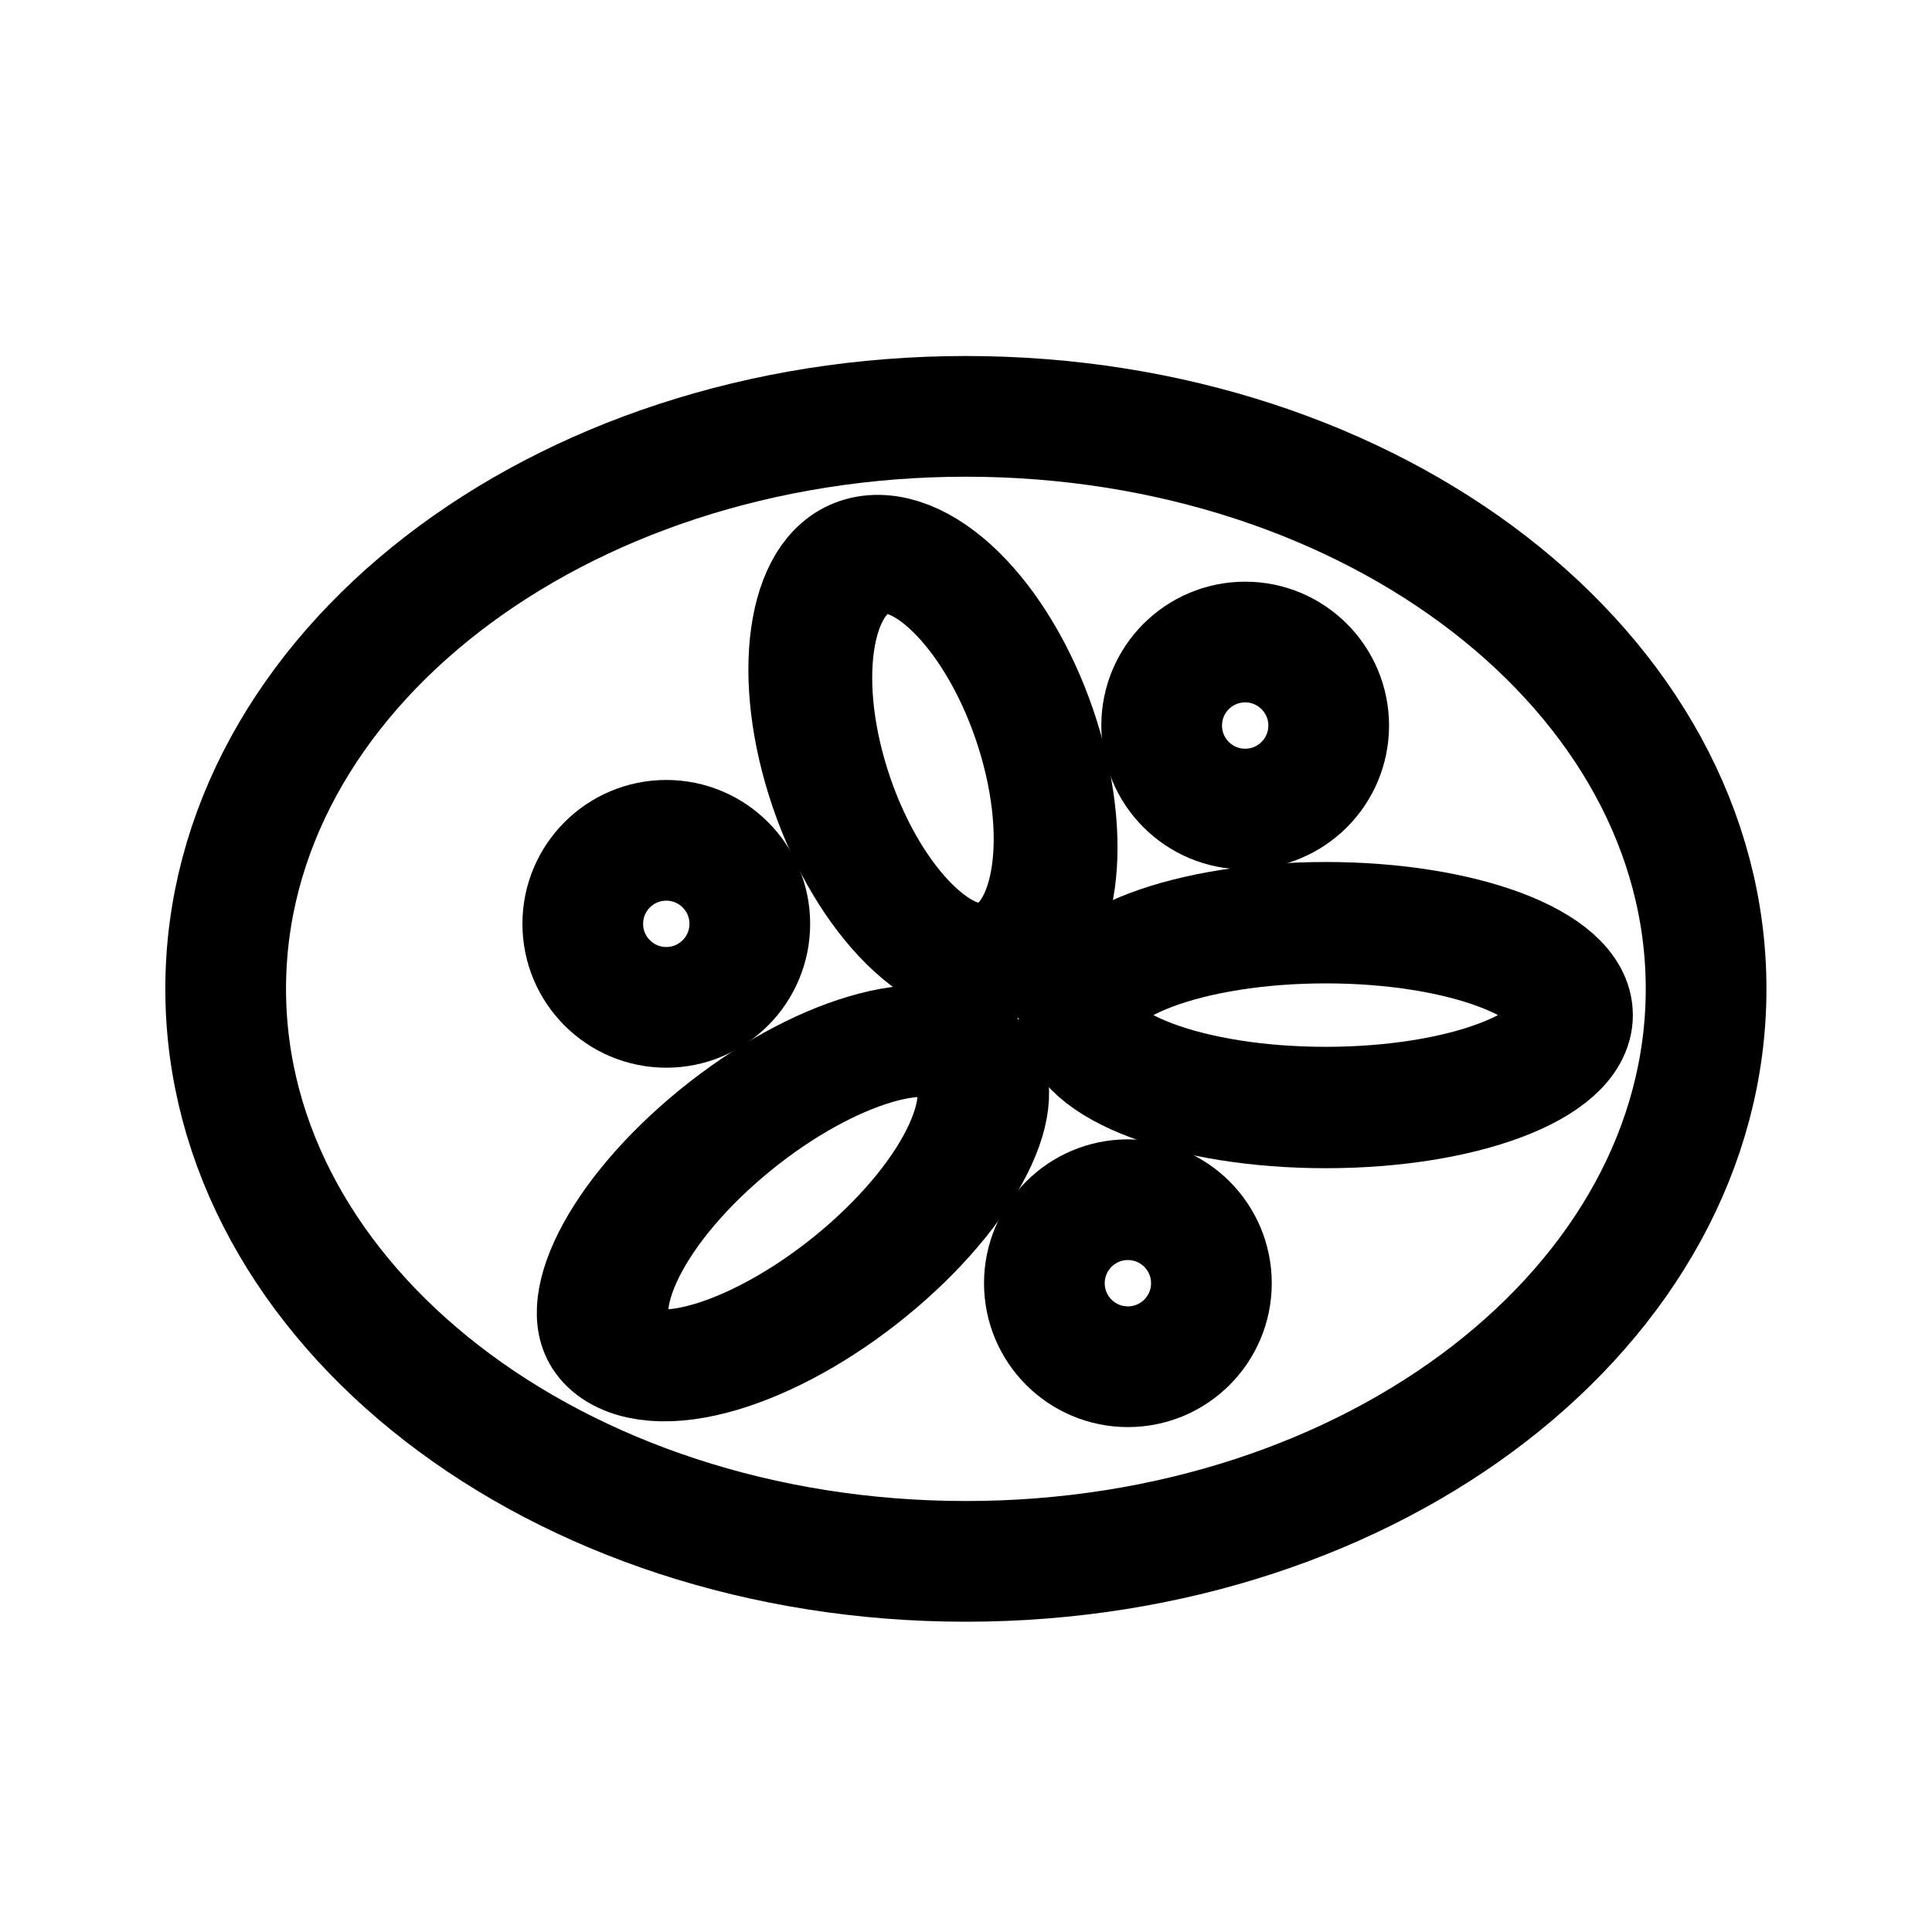
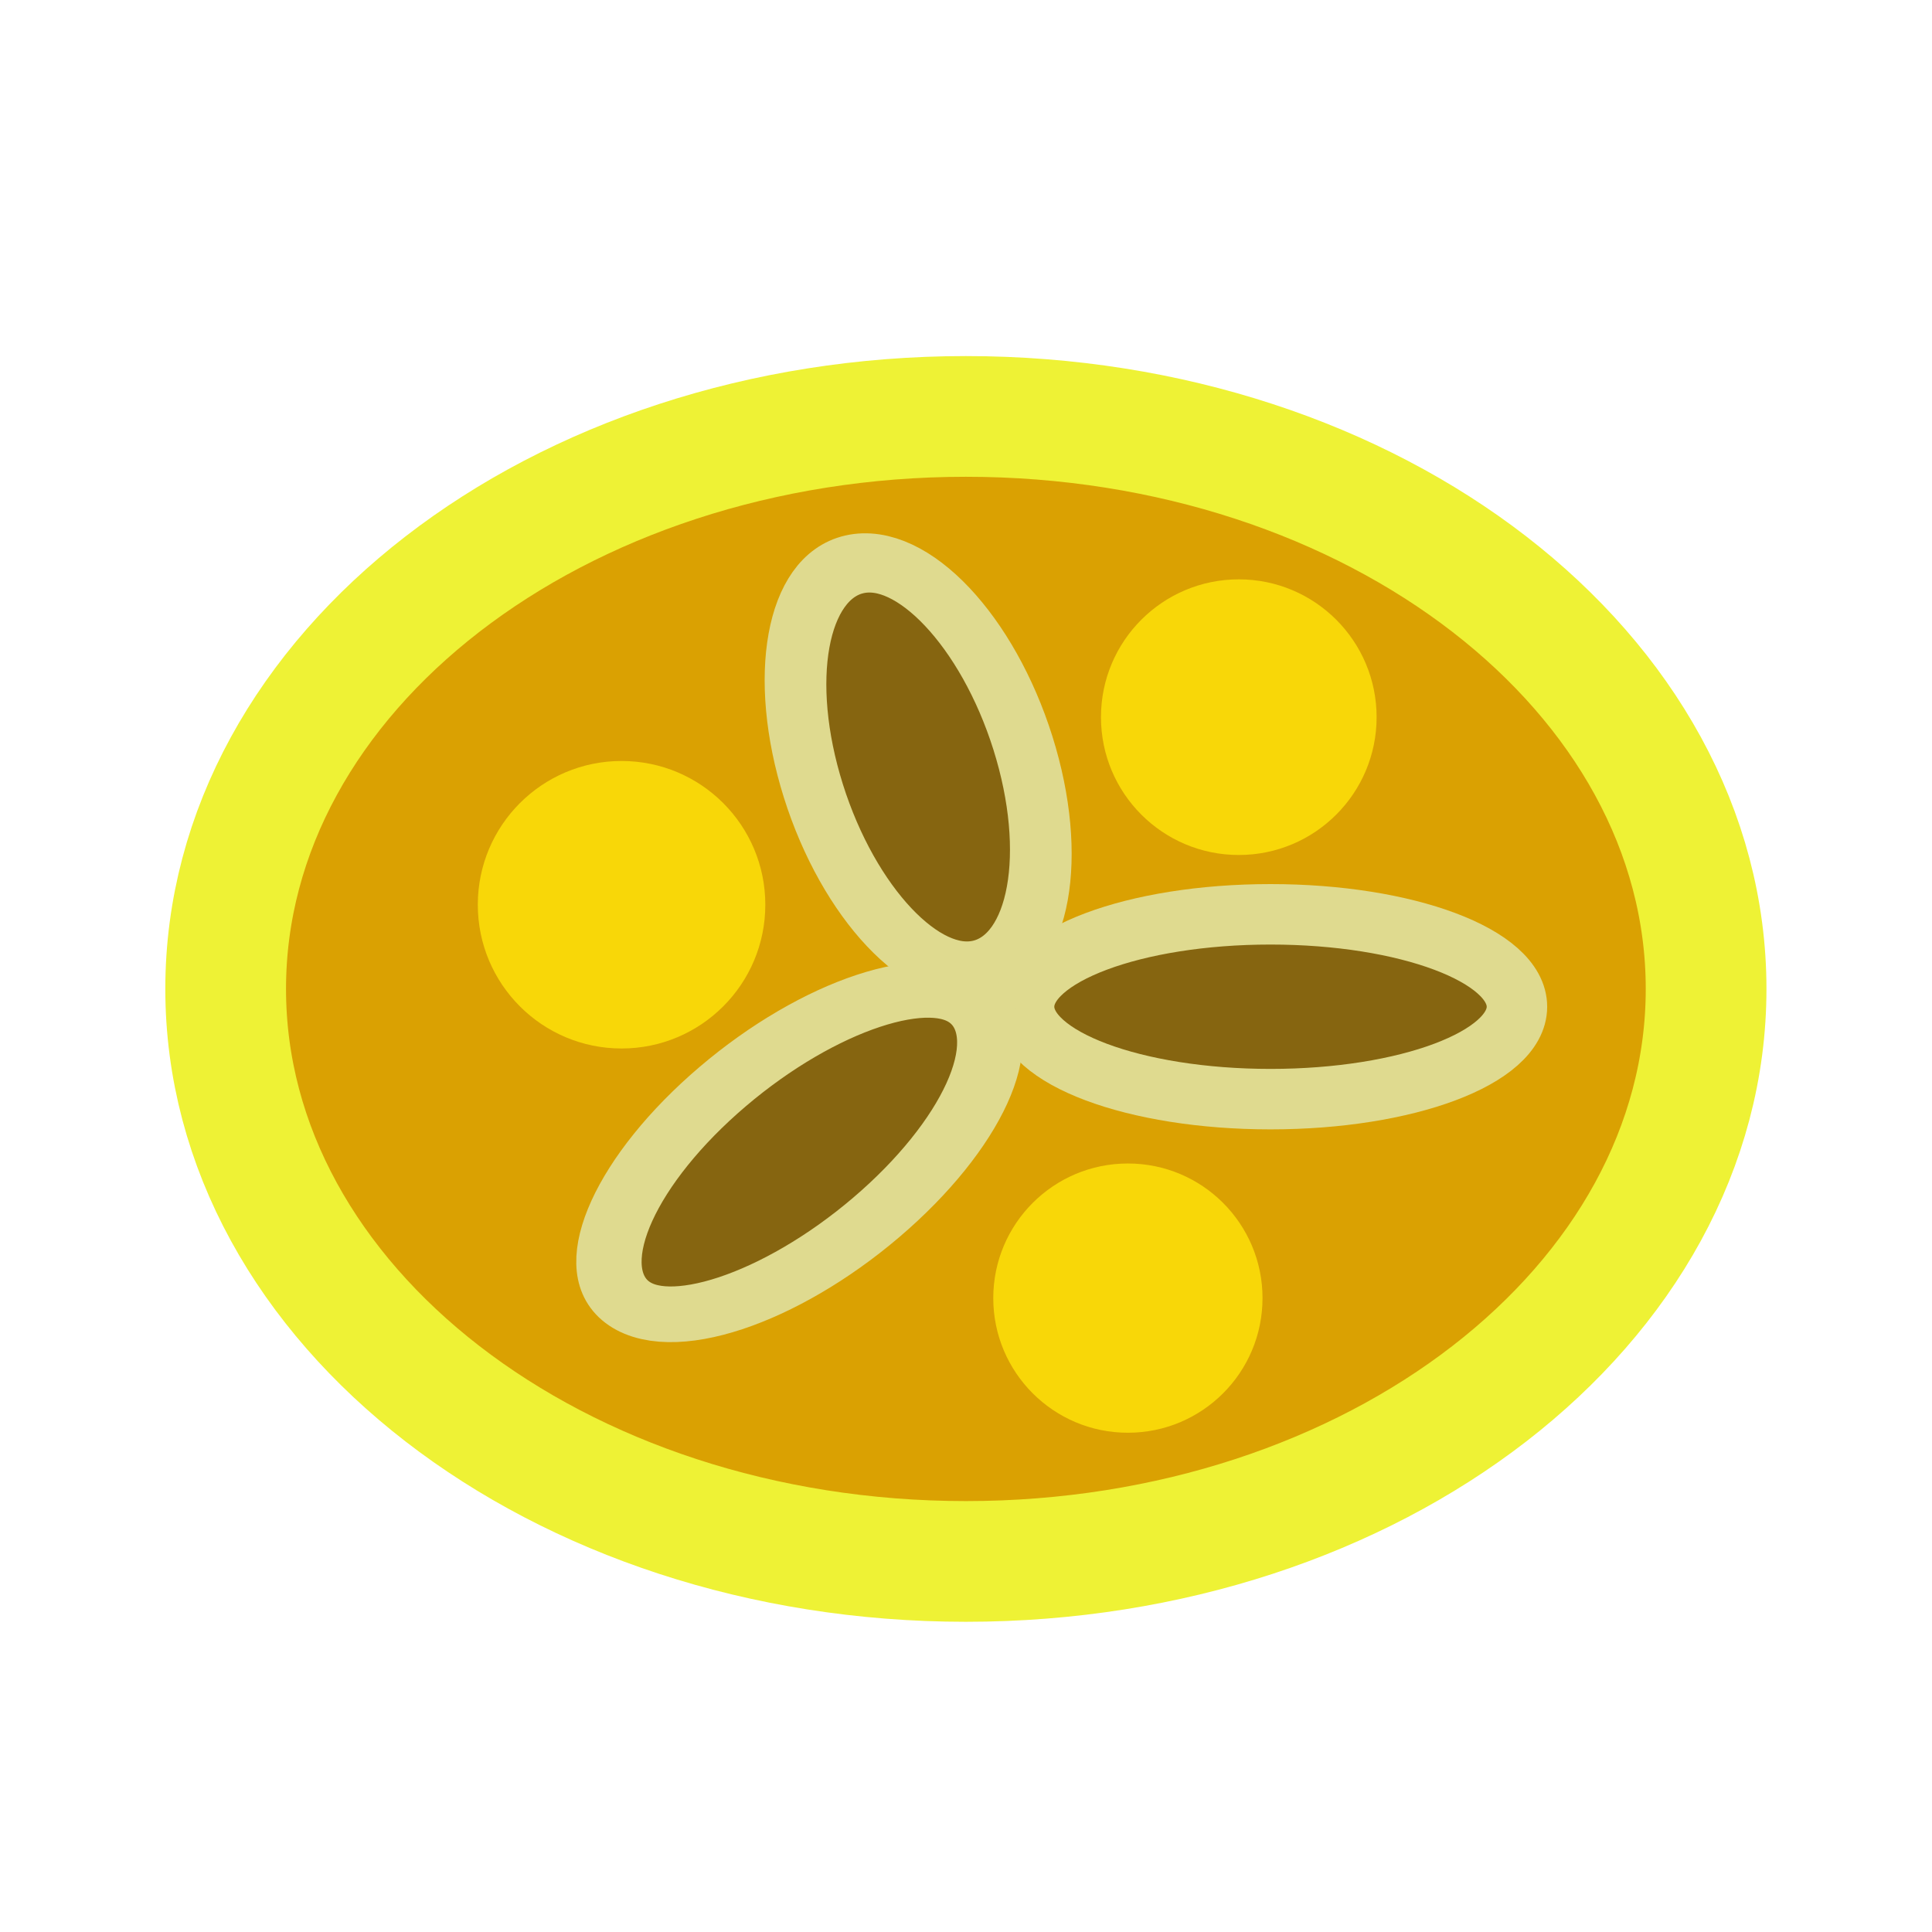
<svg xmlns="http://www.w3.org/2000/svg" id="svg8" version="1.1" viewBox="0 0 8.467 8.467" height="32" width="32">
  <defs id="defs2" />
-   <g transform="translate(0,-288.5333)" id="layer1">
-     <ellipse ry="2.509" rx="3.244" cy="292.867" cx="4.233" id="path914" style="fill:none;fill-opacity:1;stroke:#000000;stroke-width:0.529;stroke-linecap:round;stroke-linejoin:round;stroke-miterlimit:4;stroke-dasharray:none;stroke-opacity:1" />
-     <ellipse transform="matrix(0.9749249,-0.2225341,0.3000496,0.9539236,0,0)" ry="0.931" rx="0.471" cy="286.372" cx="-83.942" id="path916" style="fill:none;fill-opacity:1;stroke:#000000;stroke-width:0.532;stroke-linecap:round;stroke-linejoin:round;stroke-miterlimit:4;stroke-dasharray:none;stroke-opacity:1" />
-     <ellipse transform="rotate(90)" ry="1.08" rx="0.405" cy="-5.81" cx="292.982" id="path916-4" style="fill:none;fill-opacity:1;stroke:#000000;stroke-width:0.532;stroke-linecap:round;stroke-linejoin:round;stroke-miterlimit:4;stroke-dasharray:none;stroke-opacity:1" />
-     <ellipse transform="matrix(-0.7612367,-0.6484741,0.7612367,-0.6484741,0,0)" ry="1.003" rx="0.442" cy="-224.254" cx="-228.819" id="path916-4-8" style="fill:none;fill-opacity:1;stroke:#000000;stroke-width:0.535;stroke-linecap:round;stroke-linejoin:round;stroke-miterlimit:4;stroke-dasharray:none;stroke-opacity:1" />
-     <circle r="0.366" cy="294.157" cx="4.943" id="path948" style="fill:none;fill-opacity:1;stroke:#000000;stroke-width:0.529;stroke-linecap:round;stroke-linejoin:round;stroke-miterlimit:4;stroke-dasharray:none;stroke-opacity:1" />
-     <circle r="0.366" cy="291.713" cx="5.457" id="path948-3" style="fill:none;fill-opacity:1;stroke:#000000;stroke-width:0.529;stroke-linecap:round;stroke-linejoin:round;stroke-miterlimit:4;stroke-dasharray:none;stroke-opacity:1" />
-     <circle r="0.366" cy="292.582" cx="2.92" id="path948-3-7" style="fill:none;fill-opacity:1;stroke:#000000;stroke-width:0.529;stroke-linecap:round;stroke-linejoin:round;stroke-miterlimit:4;stroke-dasharray:none;stroke-opacity:1" />
-   </g>
+   <ellipse ry="2.509" rx="3.244" cy="4.334" cx="4.233" id="path914" style="fill:#daa102;fill-opacity:1;stroke:#eef235;stroke-width:0.529;stroke-linecap:round;stroke-linejoin:round;stroke-miterlimit:4;stroke-dasharray:none;stroke-opacity:1" />
+   <ellipse transform="matrix(0.9749249,-0.2225341,0.3000496,0.9539236,0,0)" ry="0.931" rx="0.471" cy="4.186" cx="2.839" id="path916" style="fill:#866510;fill-opacity:1;stroke:#dfda8f;stroke-width:0.265;stroke-linecap:round;stroke-linejoin:round;stroke-miterlimit:4;stroke-dasharray:none;stroke-opacity:1" />
+   <ellipse transform="rotate(90)" ry="1.08" rx="0.405" cy="-5.568" cx="4.412" id="path916-4" style="fill:#866510;fill-opacity:1;stroke:#dfda8f;stroke-width:0.265;stroke-linecap:round;stroke-linejoin:round;stroke-miterlimit:4;stroke-dasharray:none;stroke-opacity:1" />
+   <ellipse transform="matrix(-0.7612367,-0.6484741,0.7612367,-0.6484741,0,0)" ry="1.003" rx="0.442" cy="-1.592" cx="-6.194" id="path916-4-8" style="fill:#866510;fill-opacity:1;stroke:#dfda8f;stroke-width:0.266;stroke-linecap:round;stroke-linejoin:round;stroke-miterlimit:4;stroke-dasharray:none;stroke-opacity:1" />
+   <circle r="0.59" cy="5.689" cx="4.943" id="path948" style="fill:#f8d708;fill-opacity:1;stroke:#000000;stroke-width:0;stroke-linecap:round;stroke-linejoin:round;stroke-miterlimit:4;stroke-dasharray:none;stroke-opacity:1" />
+   <circle r="0.604" cy="3.143" cx="5.429" id="path948-3" style="fill:#f8d708;fill-opacity:1;stroke:#000000;stroke-width:0;stroke-linecap:round;stroke-linejoin:round;stroke-miterlimit:4;stroke-dasharray:none;stroke-opacity:1" />
+   <circle r="0.63" cy="3.965" cx="2.724" id="path948-3-7" style="fill:#f8d708;fill-opacity:1;stroke:#000000;stroke-width:0;stroke-linecap:round;stroke-linejoin:round;stroke-miterlimit:4;stroke-dasharray:none;stroke-opacity:1" />
</svg>
